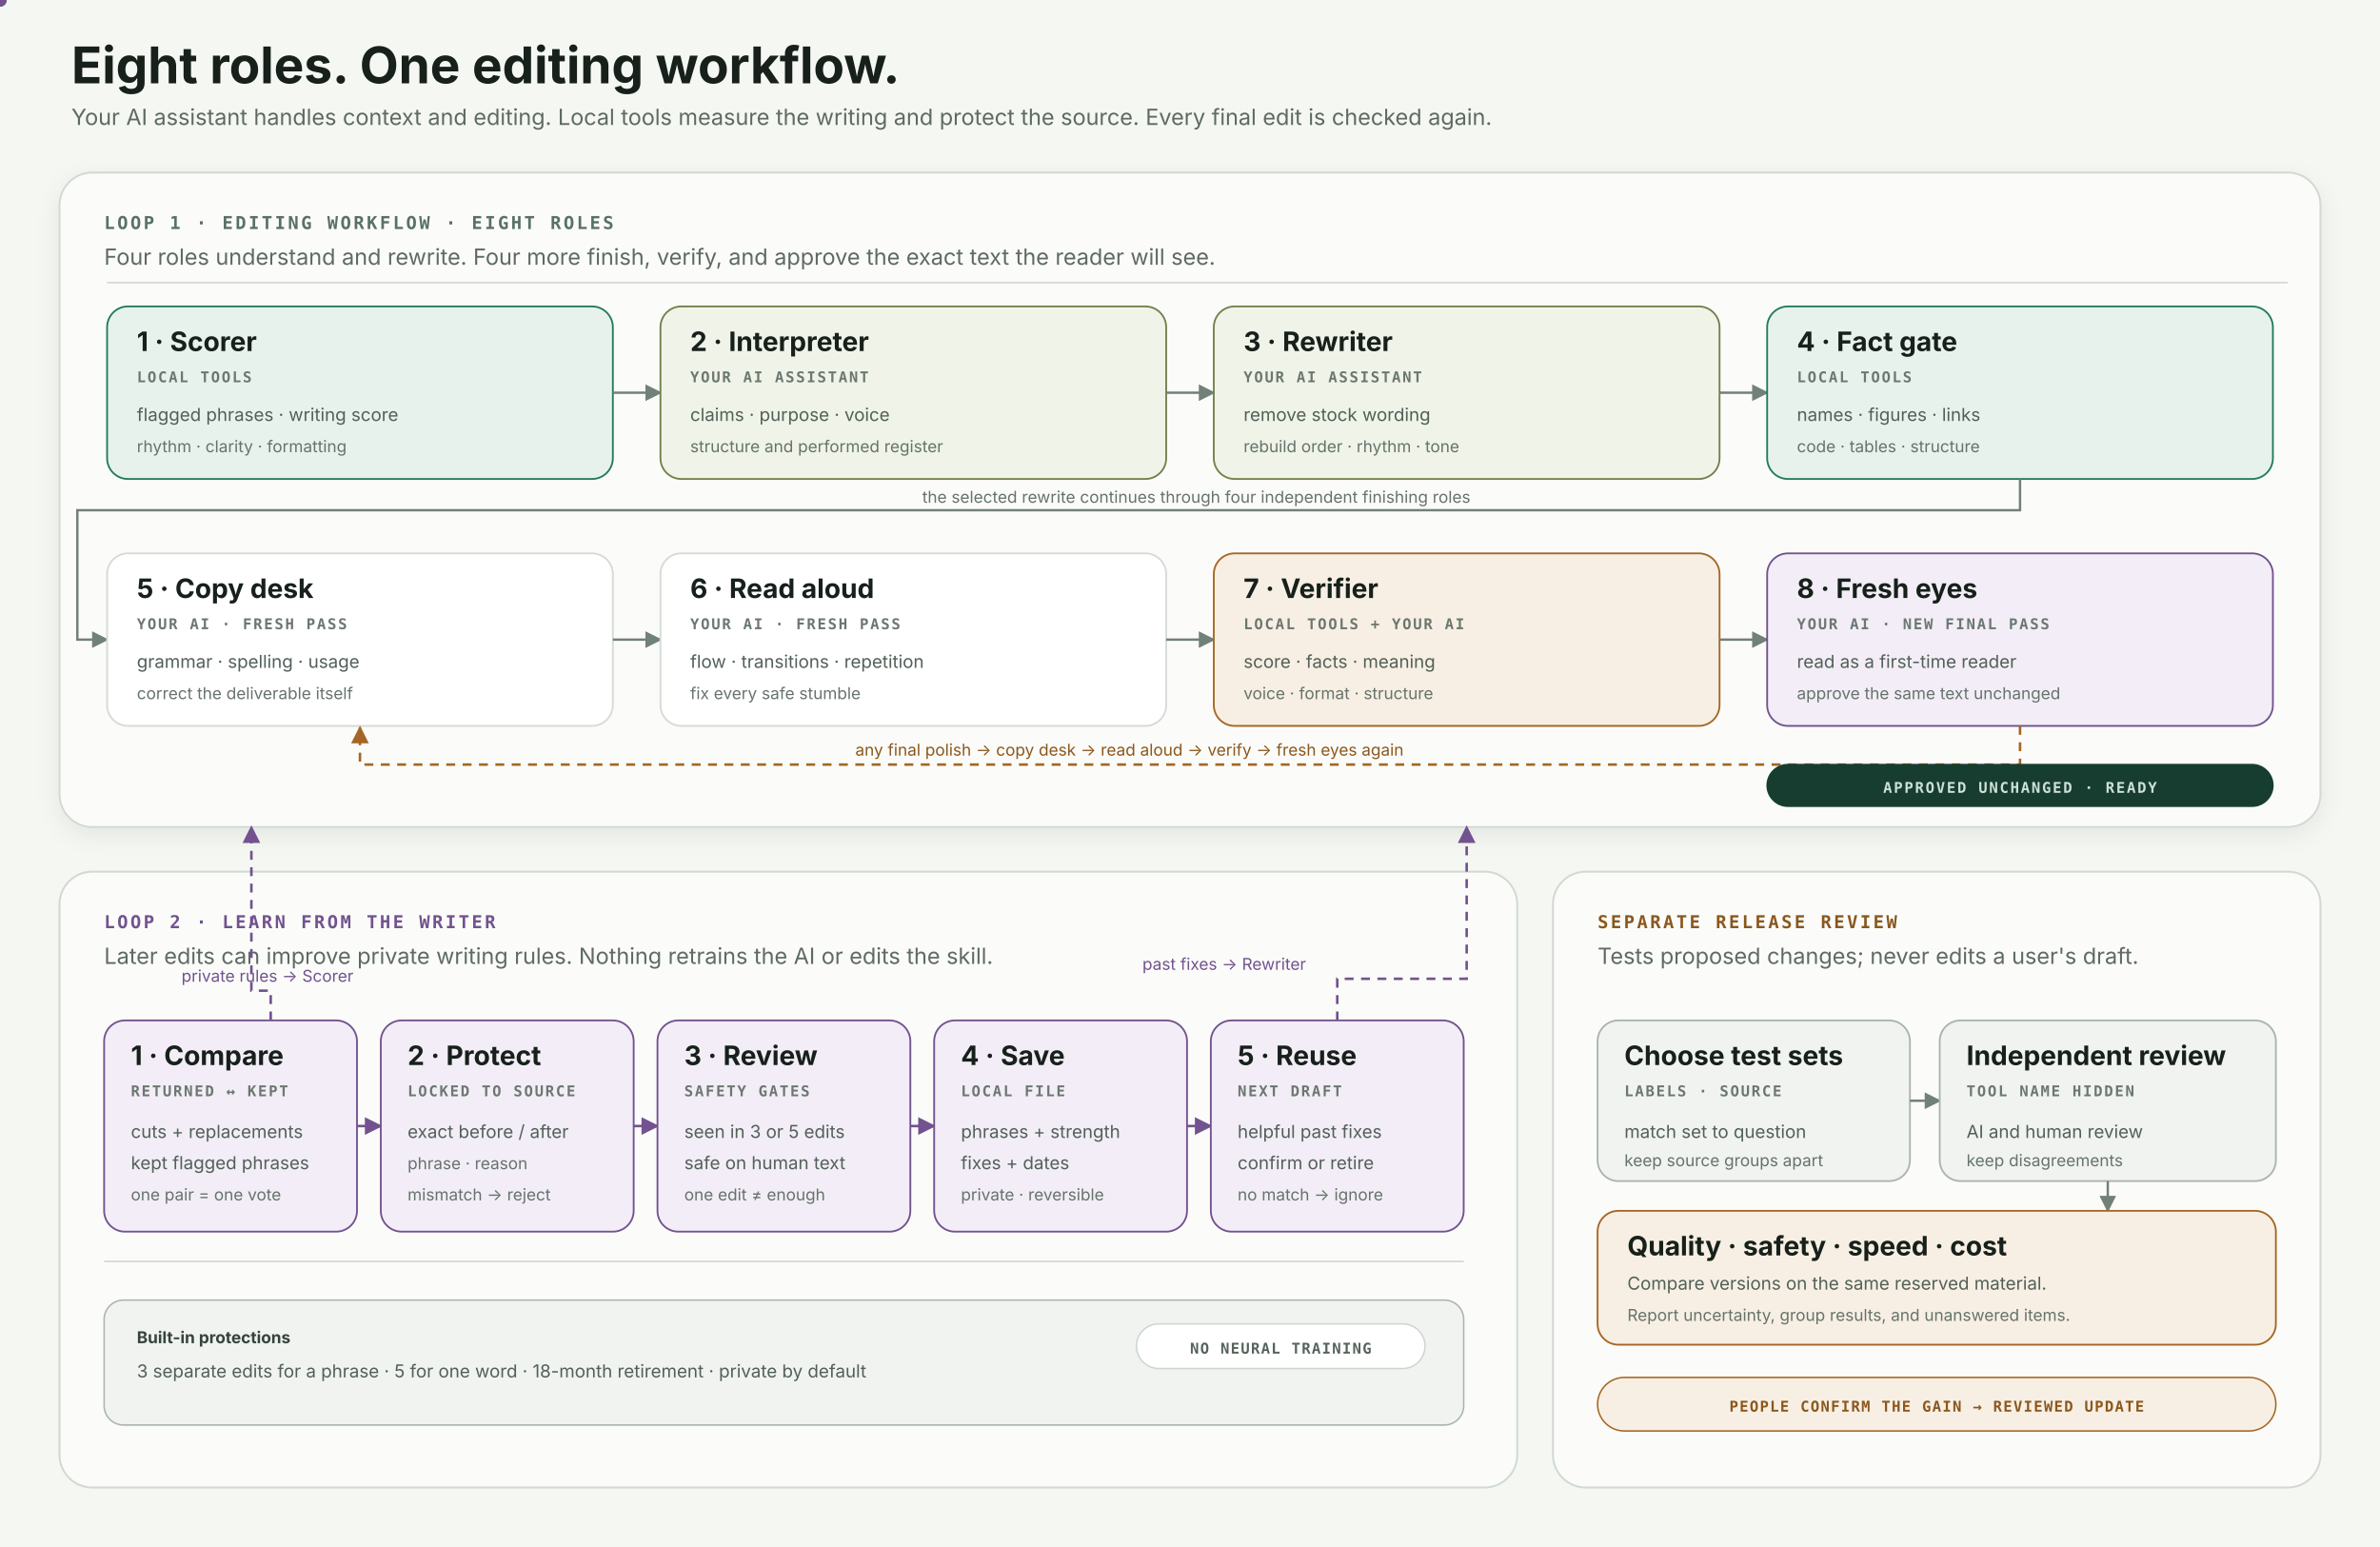
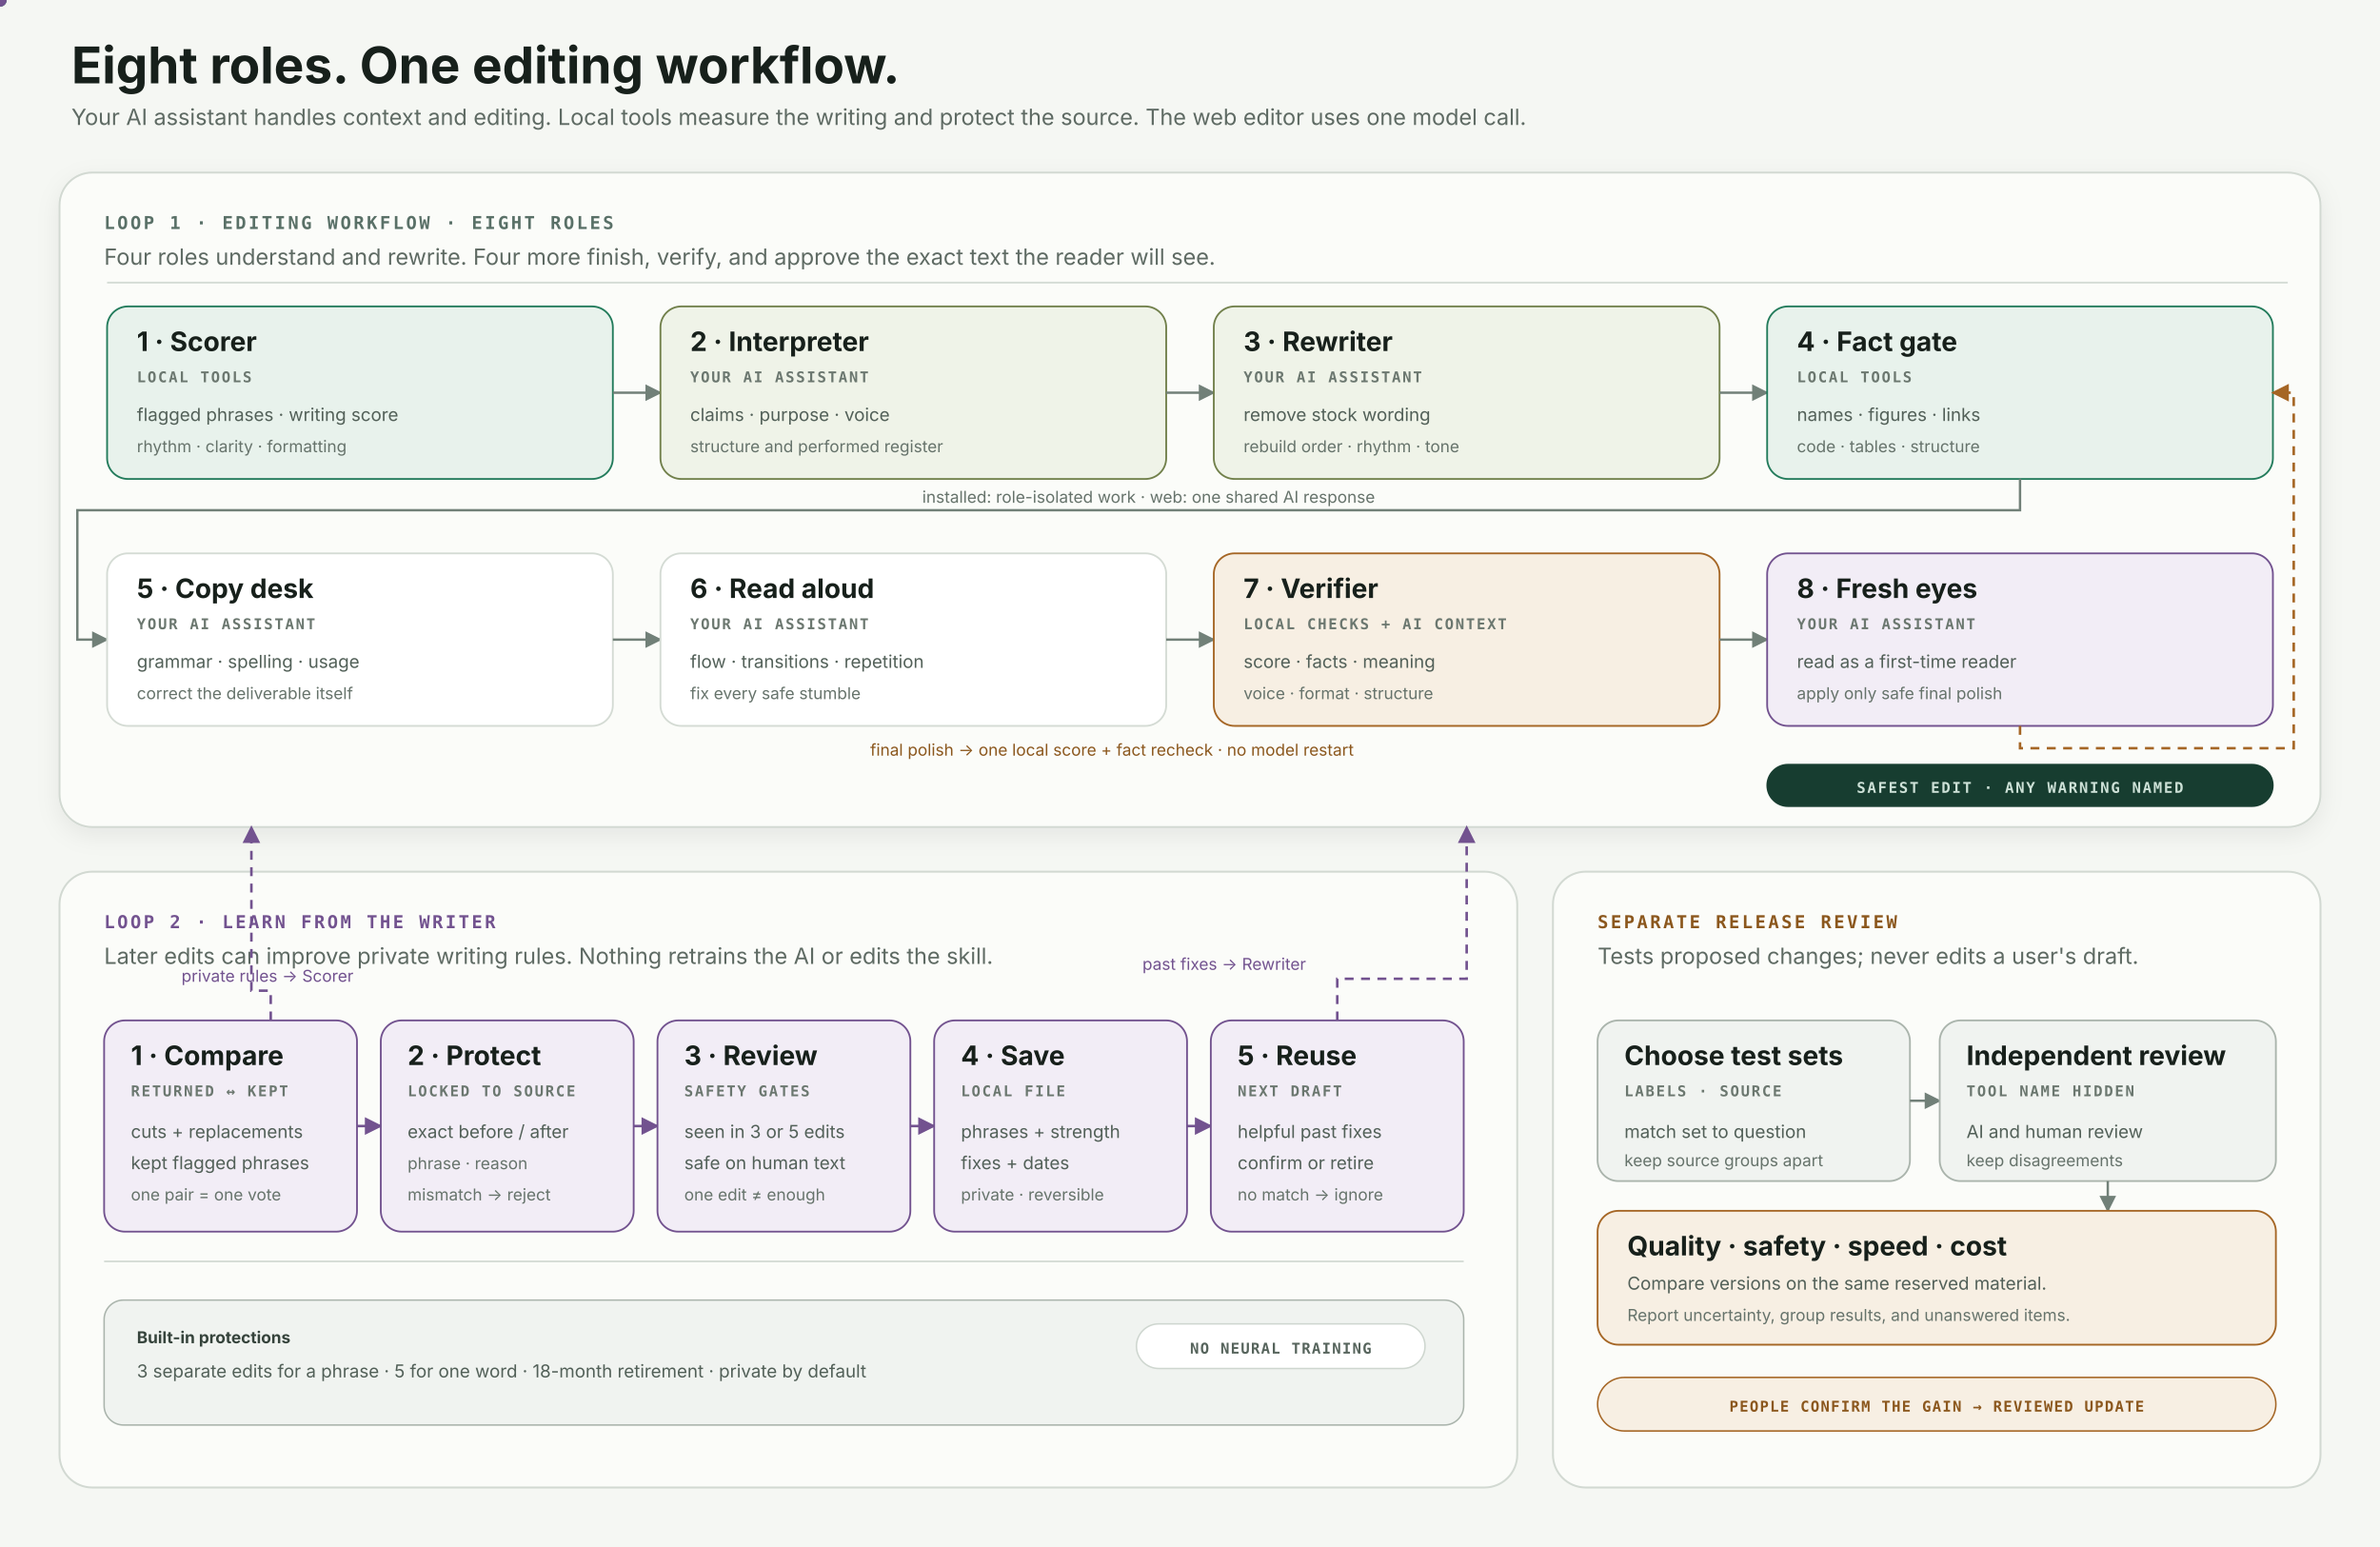
- <svg xmlns="http://www.w3.org/2000/svg" viewBox="0 0 1600 1040" width="1600" height="1040" font-family="Helvetica,Arial,sans-serif" role="img" aria-labelledby="title desc" aria-label="Zero Slop uses eight roles in one editing workflow. Local tools score the draft and protect source details. The user's AI assistant interprets, rewrites, copy edits, and reads the text aloud. Local tools and the assistant verify it. A separate fresh-eyes finalizer reads the verified text as a first-time reader. If it changes anything, copy editing, read-aloud review, verification, and fresh-eyes review all run again. Later writer edits can improve private writing rules after safety checks. A separate release review tests quality, safety, speed, and cost. No neural training occurs automatically.">
+ <svg xmlns="http://www.w3.org/2000/svg" viewBox="0 0 1600 1040" width="1600" height="1040" font-family="Helvetica,Arial,sans-serif" role="img" aria-labelledby="title desc" aria-label="Zero Slop uses eight editorial responsibilities in one workflow. Local tools score the draft and protect source details. The user's AI assistant interprets, rewrites, copy edits, reads the text aloud, and gives it a first-reader polish. The installed skill can isolate those jobs; the free web editor combines them in one model response. Local checks inspect the exact result. A final change gets one local recheck and never restarts the model. Later writer edits can improve private writing rules after safety checks. A separate release review tests quality, safety, speed, and cost. No neural training occurs automatically.">
  <defs>
    <marker id="arrow" viewBox="0 0 10 10" refX="9" refY="5" markerWidth="7" markerHeight="7" orient="auto-start-reverse">
      <path d="M0 0 10 5 0 10Z" fill="#718078" />
    </marker>
    <marker id="amberArrow" viewBox="0 0 10 10" refX="9" refY="5" markerWidth="7" markerHeight="7" orient="auto-start-reverse">
      <path d="M0 0 10 5 0 10Z" fill="#A56625" />
    </marker>
    <marker id="purpleArrow" viewBox="0 0 10 10" refX="9" refY="5" markerWidth="7" markerHeight="7" orient="auto-start-reverse">
      <path d="M0 0 10 5 0 10Z" fill="#72528F" />
    </marker>
    <filter id="softShadow" x="-20%" y="-20%" width="140%" height="140%">
      <feDropShadow dx="0" dy="5" stdDeviation="8" flood-color="#17221C" flood-opacity=".07" />
    </filter>
    <style>
      .grt{fill:#F5F7F3}.grp{fill:#FBFCF9;stroke:#D2D9D2;stroke-width:1.3}.grl{fill:#F0F3F0;stroke:#AAB4AC}.node{fill:#FFF;stroke:#D4DBD4;stroke-width:1.2}.green{fill:#E8F2EC;stroke:#227B5B}.olive{fill:#EFF3E8;stroke:#71804B}.amber{fill:#F7EFE3;stroke:#A56625}.purple{fill:#F2EDF6;stroke:#72528F}.slate{fill:#F0F3F0;stroke:#AAB4AC}.output{fill:#173D30;stroke:#173D30}.title{font:700 34px -apple-system,BlinkMacSystemFont,"Segoe UI",sans-serif;fill:#17201B}.dek{font:400 15px -apple-system,BlinkMacSystemFont,"Segoe UI",sans-serif;fill:#5E6A63}.eyebrow{font:700 12px ui-monospace,SFMono-Regular,Menlo,monospace;letter-spacing:1.6px;fill:#597067}.eyebrowPurple{font:700 12px ui-monospace,SFMono-Regular,Menlo,monospace;letter-spacing:1.6px;fill:#72528F}.eyebrowAmber{font:700 12px ui-monospace,SFMono-Regular,Menlo,monospace;letter-spacing:1.6px;fill:#8B571D}.stage{font:700 18px -apple-system,BlinkMacSystemFont,"Segoe UI",sans-serif;fill:#17201B}.role{font:700 10px ui-monospace,SFMono-Regular,Menlo,monospace;letter-spacing:1.1px;fill:#6B776F}.body{font:400 12px -apple-system,BlinkMacSystemFont,"Segoe UI",sans-serif;fill:#526058}.small{font:400 11px -apple-system,BlinkMacSystemFont,"Segoe UI",sans-serif;fill:#66736B}.smallStrong{font:700 11px -apple-system,BlinkMacSystemFont,"Segoe UI",sans-serif;fill:#35433B}.whiteLabel{font:700 10px ui-monospace,SFMono-Regular,Menlo,monospace;letter-spacing:1.1px;fill:#CDE1D7}.ln{fill:none;stroke:#718078;stroke-width:1.6}.rp{fill:none;stroke:#A56625;stroke-width:1.7;stroke-dasharray:6 5}.lp{fill:none;stroke:#72528F;stroke-width:1.7;stroke-dasharray:6 5}.rail{fill:none;stroke:#D4DBD4;stroke-width:1.2}.badge{fill:#FFF;stroke:#CED6CF;stroke-width:1}.badgeText{font:700 10px ui-monospace,SFMono-Regular,Menlo,monospace;letter-spacing:.8px;fill:#56645C}.purpleText{fill:#72528F}.amberText{fill:#8B571D}
      @media (prefers-reduced-motion:reduce){.motion{display:none}}
      @media (prefers-color-scheme:dark){#background{fill:#101512}.grt{fill:#101512}.grp{fill:#171D18;stroke:#374139}.grl{fill:#1D231E;stroke:#4C574F}.node{fill:#1C231E;stroke:#3B463E}.green{fill:#142A21;stroke:#42A57B}.olive{fill:#242A1B;stroke:#94A561}.amber{fill:#302316;stroke:#C58A43}.purple{fill:#251D2B;stroke:#9D78B7}.slate{fill:#1D231E;stroke:#4C574F}.title,.stage{fill:#EEF3EF}.dek,.body,.small{fill:#AEB9B1}.eyebrow,.role,.badgeText{fill:#9EACA3}.smallStrong{fill:#D7DFD9}.badge{fill:#202721;stroke:#465149}.ln{stroke:#7D8A81}.rp{stroke:#C58A43}.lp{stroke:#9D78B7}.amberText{fill:#D4A05F}.purpleText{fill:#B899CC}}
    </style>
  </defs>
  <rect id="background" width="1600" height="1040" class="grt" />
  <text x="48" y="56" class="title">Eight roles. One editing workflow.</text>
-   <text x="48" y="84" class="dek">Your AI assistant handles context and editing. Local tools measure the writing and protect the source. Every final edit is checked again.</text>
+   <text x="48" y="84" class="dek">Your AI assistant handles context and editing. Local tools measure the writing and protect the source. The web editor uses one model call.</text>
  <rect x="40" y="116" width="1520" height="440" rx="22" class="grp" filter="url(#softShadow)" />
  <text x="70" y="154" class="eyebrow">LOOP 1 · EDITING WORKFLOW · EIGHT ROLES</text>
  <text x="70" y="178" class="dek">Four roles understand and rewrite. Four more finish, verify, and approve the exact text the reader will see.</text>
  <path d="M72 190H1538" class="rail" />
  <circle r="4.5" fill="#227B5B" class="motion">
    <animateMotion dur="9s" repeatCount="indefinite" path="M72 190H1538" />
  </circle>
  <rect x="72" y="206" width="340" height="116" rx="14" class="node green" />
  <text x="92" y="236" class="stage">1 · Scorer</text>
  <text x="92" y="257" class="role">LOCAL TOOLS</text>
  <text x="92" y="283" class="body">flagged phrases · writing score</text>
  <text x="92" y="304" class="small">rhythm · clarity · formatting</text>
  <path d="M412 264H444" class="ln" marker-end="url(#arrow)" />
  <rect x="444" y="206" width="340" height="116" rx="14" class="node olive" />
  <text x="464" y="236" class="stage">2 · Interpreter</text>
  <text x="464" y="257" class="role">YOUR AI ASSISTANT</text>
  <text x="464" y="283" class="body">claims · purpose · voice</text>
  <text x="464" y="304" class="small">structure and performed register</text>
  <path d="M784 264H816" class="ln" marker-end="url(#arrow)" />
  <rect x="816" y="206" width="340" height="116" rx="14" class="node olive" />
  <text x="836" y="236" class="stage">3 · Rewriter</text>
  <text x="836" y="257" class="role">YOUR AI ASSISTANT</text>
  <text x="836" y="283" class="body">remove stock wording</text>
  <text x="836" y="304" class="small">rebuild order · rhythm · tone</text>
  <path d="M1156 264H1188" class="ln" marker-end="url(#arrow)" />
  <rect x="1188" y="206" width="340" height="116" rx="14" class="node green" />
  <text x="1208" y="236" class="stage">4 · Fact gate</text>
  <text x="1208" y="257" class="role">LOCAL TOOLS</text>
  <text x="1208" y="283" class="body">names · figures · links</text>
  <text x="1208" y="304" class="small">code · tables · structure</text>
  <path d="M1358 322V343H52V430H72" class="ln" marker-end="url(#arrow)" />
-   <text x="620" y="338" class="small">the selected rewrite continues through four independent finishing roles</text>
+   <text x="620" y="338" class="small">installed: role-isolated work · web: one shared AI response</text>
  <rect x="72" y="372" width="340" height="116" rx="14" class="node" />
  <text x="92" y="402" class="stage">5 · Copy desk</text>
-   <text x="92" y="423" class="role">YOUR AI · FRESH PASS</text>
+   <text x="92" y="423" class="role">YOUR AI ASSISTANT</text>
  <text x="92" y="449" class="body">grammar · spelling · usage</text>
  <text x="92" y="470" class="small">correct the deliverable itself</text>
  <path d="M412 430H444" class="ln" marker-end="url(#arrow)" />
  <rect x="444" y="372" width="340" height="116" rx="14" class="node" />
  <text x="464" y="402" class="stage">6 · Read aloud</text>
-   <text x="464" y="423" class="role">YOUR AI · FRESH PASS</text>
+   <text x="464" y="423" class="role">YOUR AI ASSISTANT</text>
  <text x="464" y="449" class="body">flow · transitions · repetition</text>
  <text x="464" y="470" class="small">fix every safe stumble</text>
  <path d="M784 430H816" class="ln" marker-end="url(#arrow)" />
  <rect x="816" y="372" width="340" height="116" rx="14" class="node amber" />
  <text x="836" y="402" class="stage">7 · Verifier</text>
-   <text x="836" y="423" class="role">LOCAL TOOLS + YOUR AI</text>
+   <text x="836" y="423" class="role">LOCAL CHECKS + AI CONTEXT</text>
  <text x="836" y="449" class="body">score · facts · meaning</text>
  <text x="836" y="470" class="small">voice · format · structure</text>
  <path d="M1156 430H1188" class="ln" marker-end="url(#arrow)" />
  <rect x="1188" y="372" width="340" height="116" rx="14" class="node purple" />
  <text x="1208" y="402" class="stage">8 · Fresh eyes</text>
-   <text x="1208" y="423" class="role">YOUR AI · NEW FINAL PASS</text>
+   <text x="1208" y="423" class="role">YOUR AI ASSISTANT</text>
  <text x="1208" y="449" class="body">read as a first-time reader</text>
-   <text x="1208" y="470" class="small">approve the same text unchanged</text>
-   <path d="M1358 488V514H242V489" class="rp" marker-end="url(#amberArrow)" />
-   <text x="575" y="508" class="small amberText">any final polish → copy desk → read aloud → verify → fresh eyes again</text>
+   <text x="1208" y="470" class="small">apply only safe final polish</text>
+   <path d="M1358 488V503H1542V264H1528" class="rp" marker-end="url(#amberArrow)" />
+   <text x="585" y="508" class="small amberText">final polish → one local score + fact recheck · no model restart</text>
  <rect x="1188" y="514" width="340" height="28" rx="14" class="output" />
-   <text x="1358" y="533" text-anchor="middle" class="whiteLabel">APPROVED UNCHANGED · READY</text>
+   <text x="1358" y="533" text-anchor="middle" class="whiteLabel">SAFEST EDIT · ANY WARNING NAMED</text>
  <rect x="40" y="586" width="980" height="414" rx="22" class="grp" />
  <text x="70" y="624" class="eyebrowPurple">LOOP 2 · LEARN FROM THE WRITER</text>
  <text x="70" y="648" class="dek">Later edits can improve private writing rules. Nothing retrains the AI or edits the skill.</text>
  <rect x="70" y="686" width="170" height="142" rx="14" class="node purple" />
  <text x="88" y="716" class="stage">1 · Compare</text>
  <text x="88" y="737" class="role">RETURNED ↔ KEPT</text>
  <text x="88" y="765" class="body">cuts + replacements</text>
  <text x="88" y="786" class="body">kept flagged phrases</text>
  <text x="88" y="807" class="small">one pair = one vote</text>
  <path d="M240 757H256" class="lp" marker-end="url(#purpleArrow)" />
  <rect x="256" y="686" width="170" height="142" rx="14" class="node purple" />
  <text x="274" y="716" class="stage">2 · Protect</text>
  <text x="274" y="737" class="role">LOCKED TO SOURCE</text>
  <text x="274" y="765" class="body">exact before / after</text>
  <text x="274" y="786" class="small">phrase · reason</text>
  <text x="274" y="807" class="small">mismatch → reject</text>
  <path d="M426 757H442" class="lp" marker-end="url(#purpleArrow)" />
  <rect x="442" y="686" width="170" height="142" rx="14" class="node purple" />
  <text x="460" y="716" class="stage">3 · Review</text>
  <text x="460" y="737" class="role">SAFETY GATES</text>
  <text x="460" y="765" class="body">seen in 3 or 5 edits</text>
  <text x="460" y="786" class="body">safe on human text</text>
  <text x="460" y="807" class="small">one edit ≠ enough</text>
  <path d="M612 757H628" class="lp" marker-end="url(#purpleArrow)" />
  <rect x="628" y="686" width="170" height="142" rx="14" class="node purple" />
  <text x="646" y="716" class="stage">4 · Save</text>
  <text x="646" y="737" class="role">LOCAL FILE</text>
  <text x="646" y="765" class="body">phrases + strength</text>
  <text x="646" y="786" class="body">fixes + dates</text>
  <text x="646" y="807" class="small">private · reversible</text>
  <path d="M798 757H814" class="lp" marker-end="url(#purpleArrow)" />
  <rect x="814" y="686" width="170" height="142" rx="14" class="node purple" />
  <text x="832" y="716" class="stage">5 · Reuse</text>
  <text x="832" y="737" class="role">NEXT DRAFT</text>
  <text x="832" y="765" class="body">helpful past fixes</text>
  <text x="832" y="786" class="body">confirm or retire</text>
  <text x="832" y="807" class="small">no match → ignore</text>
  <path d="M182 686V666H169V556" class="lp" marker-end="url(#purpleArrow)" />
  <text x="122" y="660" class="small purpleText">private rules → Scorer</text>
  <path d="M899 686V658H986V556" class="lp" marker-end="url(#purpleArrow)" />
  <text x="768" y="652" class="small purpleText">past fixes → Rewriter</text>
  <path d="M70 848H984" class="rail" />
  <circle r="4.5" fill="#72528F" class="motion">
    <animateMotion dur="6s" repeatCount="indefinite" path="M70 848H984" />
  </circle>
  <rect x="70" y="874" width="914" height="84" rx="13" class="grl" />
  <text x="92" y="903" class="smallStrong">Built-in protections</text>
  <text x="92" y="926" class="body">3 separate edits for a phrase · 5 for one word · 18-month retirement · private by default</text>
  <rect x="764" y="890" width="194" height="30" rx="15" class="badge" />
  <text x="861" y="910" text-anchor="middle" class="badgeText">NO NEURAL TRAINING</text>
  <rect x="1044" y="586" width="516" height="414" rx="22" class="grp" />
  <text x="1074" y="624" class="eyebrowAmber">SEPARATE RELEASE REVIEW</text>
  <text x="1074" y="648" class="dek">Tests proposed changes; never edits a user's draft.</text>
  <rect x="1074" y="686" width="210" height="108" rx="14" class="node slate" />
  <text x="1092" y="716" class="stage">Choose test sets</text>
  <text x="1092" y="737" class="role">LABELS · SOURCE</text>
  <text x="1092" y="765" class="body">match set to question</text>
  <text x="1092" y="784" class="small">keep source groups apart</text>
  <path d="M1284 740H1304" class="ln" marker-end="url(#arrow)" />
  <rect x="1304" y="686" width="226" height="108" rx="14" class="node slate" />
  <text x="1322" y="716" class="stage">Independent review</text>
  <text x="1322" y="737" class="role">TOOL NAME HIDDEN</text>
  <text x="1322" y="765" class="body">AI and human review</text>
  <text x="1322" y="784" class="small">keep disagreements</text>
  <path d="M1417 794V814" class="ln" marker-end="url(#arrow)" />
  <rect x="1074" y="814" width="456" height="90" rx="14" class="node amber" />
  <text x="1094" y="844" class="stage">Quality · safety · speed · cost</text>
  <text x="1094" y="867" class="body">Compare versions on the same reserved material.</text>
  <text x="1094" y="888" class="small">Report uncertainty, group results, and unanswered items.</text>
  <rect x="1074" y="926" width="456" height="36" rx="18" class="amber" />
  <text x="1302" y="949" text-anchor="middle" class="badgeText amberText">PEOPLE CONFIRM THE GAIN → REVIEWED UPDATE</text>
</svg>
